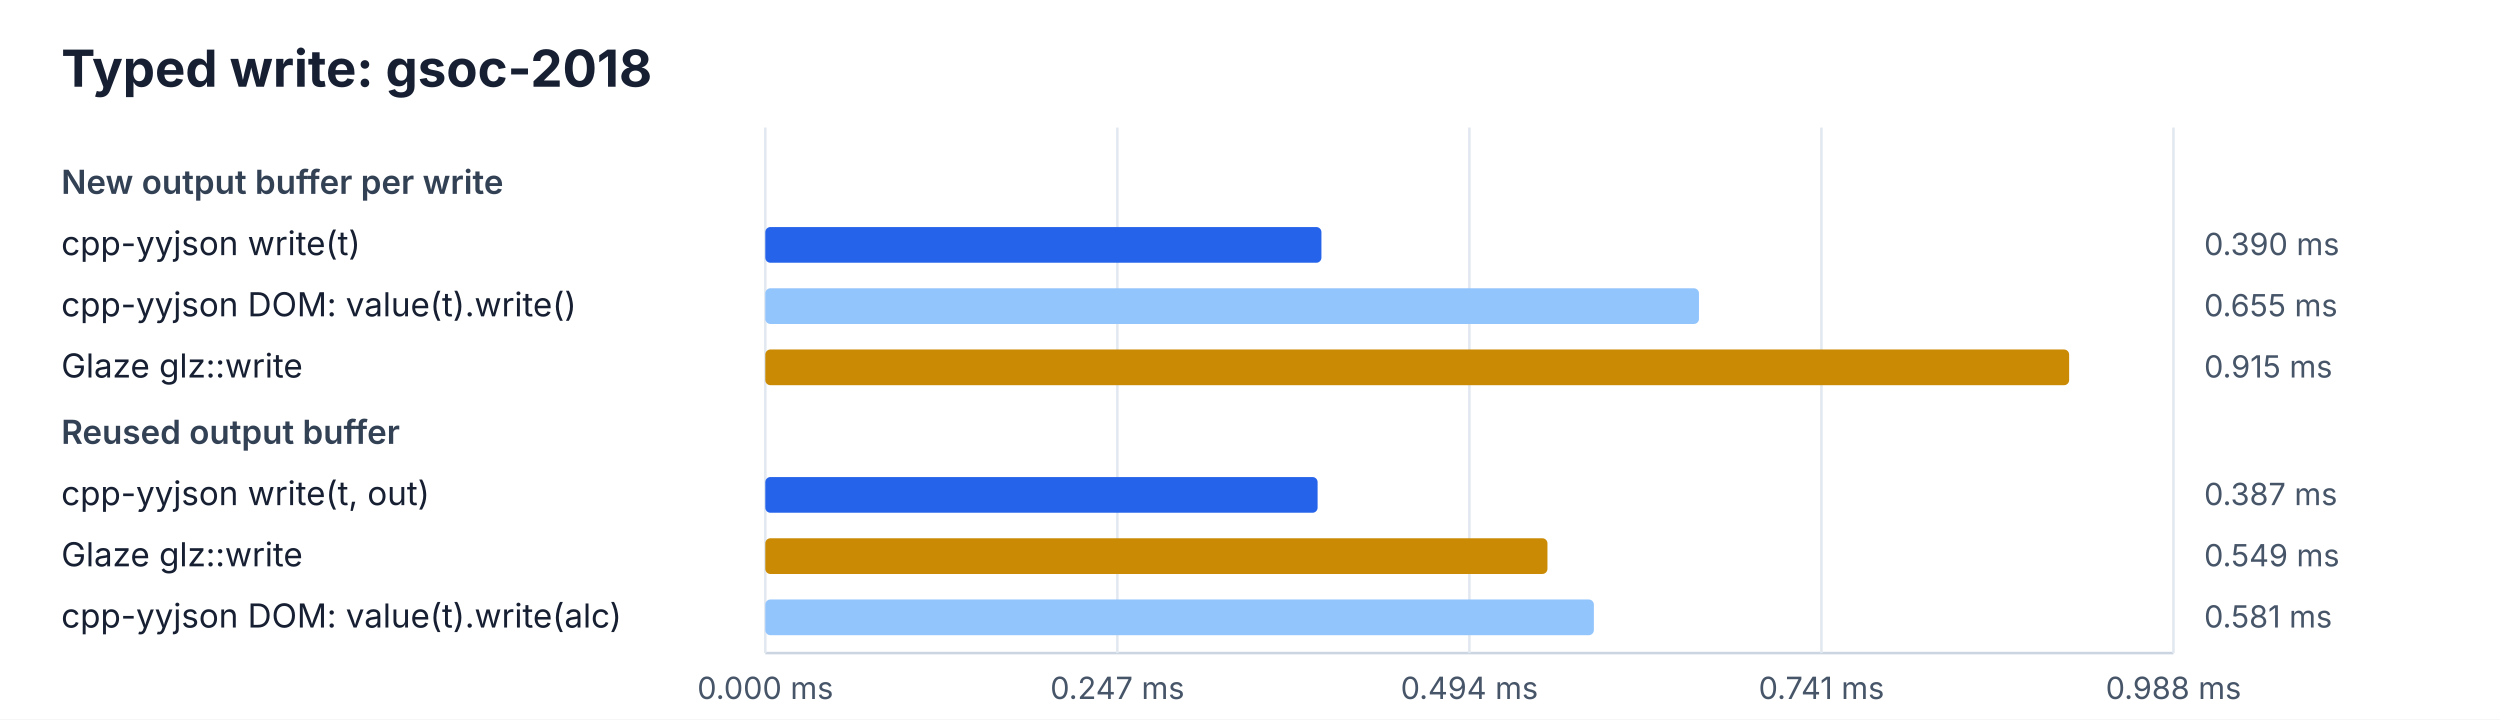
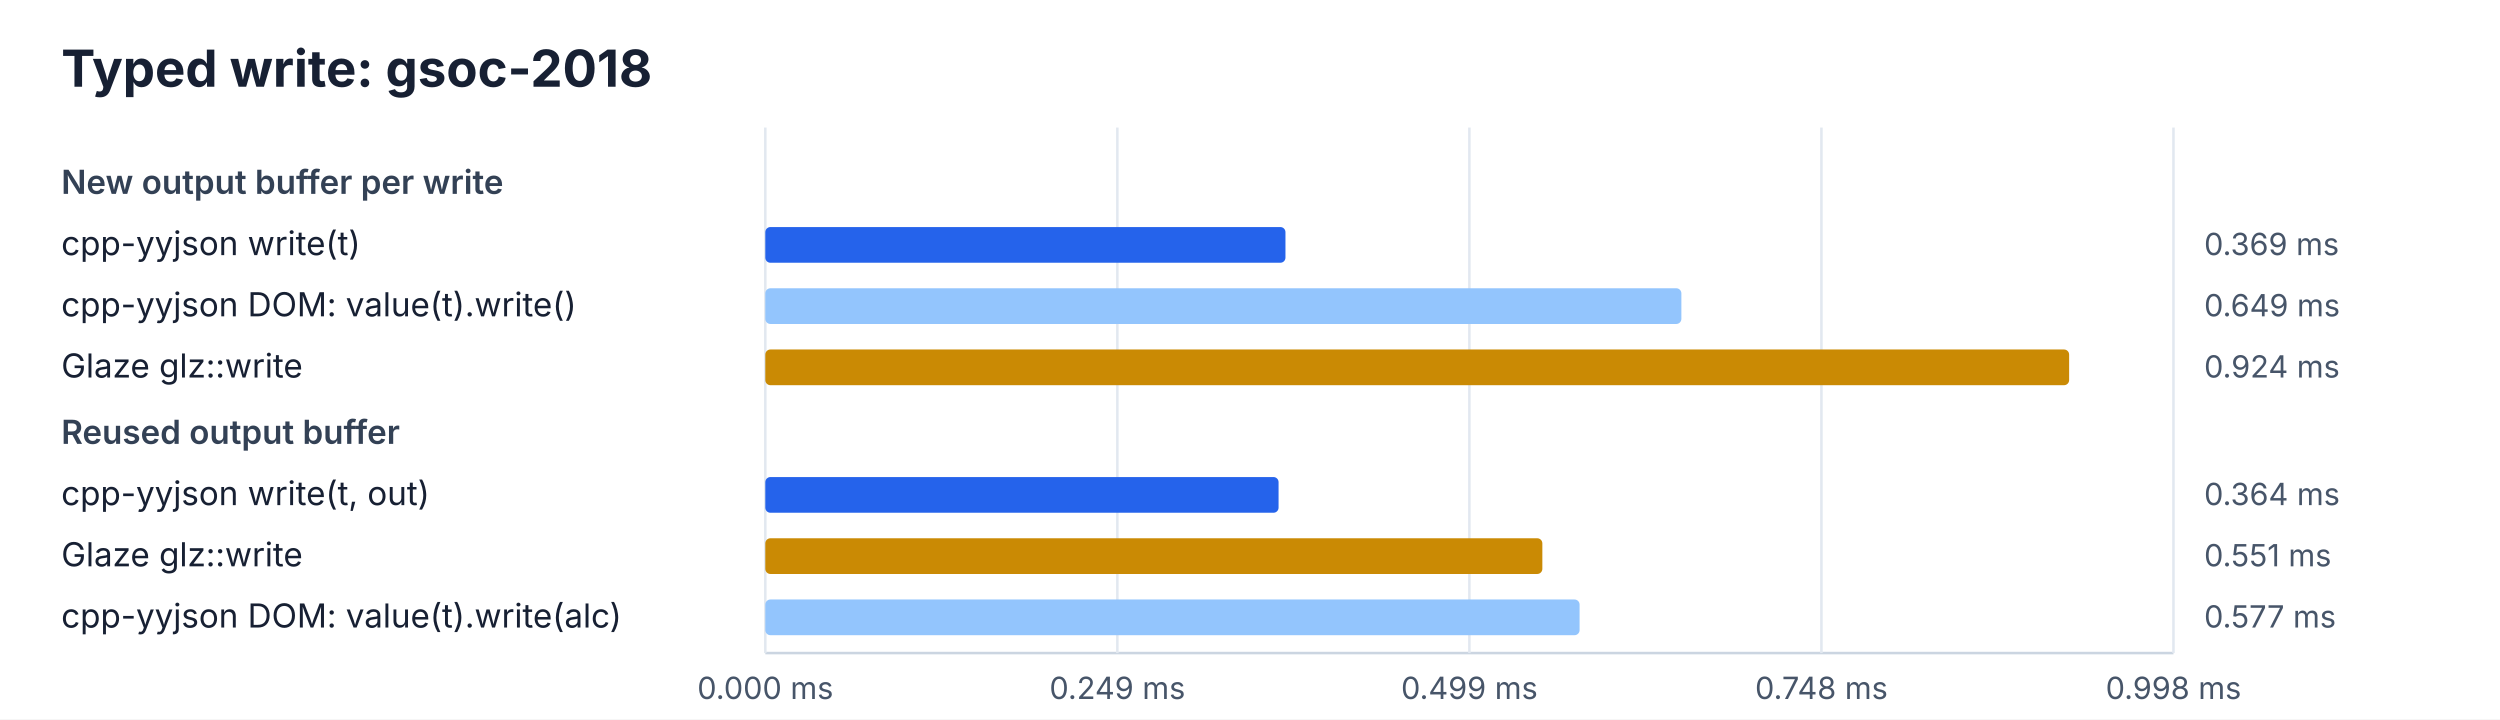
<svg xmlns="http://www.w3.org/2000/svg" width="980" height="282" viewBox="0 0 980 282">
  <rect width="100%" height="100%" fill="#ffffff" />
  <style>text{font-family:ui-sans-serif,system-ui,-apple-system,BlinkMacSystemFont,"Segoe UI",sans-serif;fill:#172033}.title{font-size:20px;font-weight:700}.heading{font-size:13px;font-weight:600;fill:#334155}.label{font-size:13px}.value{font-size:12px;fill:#475569}.axis{stroke:#cbd5e1;stroke-width:1}.grid{stroke:#e2e8f0;stroke-width:1}</style>
  <text x="24" y="34" class="title">Typed write: gsoc-2018</text>
  <line x1="300" y1="256" x2="852" y2="256" class="axis" />
  <line x1="300.0" y1="50" x2="300.0" y2="256" class="grid" />
  <text x="300.0" y="274" class="value" text-anchor="middle">0.000 ms</text>
  <line x1="438.0" y1="50" x2="438.0" y2="256" class="grid" />
-   <text x="438.0" y="274" class="value" text-anchor="middle">0.247 ms</text>
+   <text x="438.0" y="274" class="value" text-anchor="middle">0.249 ms</text>
  <line x1="576.0" y1="50" x2="576.0" y2="256" class="grid" />
-   <text x="576.0" y="274" class="value" text-anchor="middle">0.494 ms</text>
+   <text x="576.0" y="274" class="value" text-anchor="middle">0.499 ms</text>
  <line x1="714.0" y1="50" x2="714.0" y2="256" class="grid" />
-   <text x="714.0" y="274" class="value" text-anchor="middle">0.741 ms</text>
+   <text x="714.0" y="274" class="value" text-anchor="middle">0.748 ms</text>
  <line x1="852.0" y1="50" x2="852.0" y2="256" class="grid" />
-   <text x="852.0" y="274" class="value" text-anchor="middle">0.988 ms</text>
+   <text x="852.0" y="274" class="value" text-anchor="middle">0.998 ms</text>
  <text x="24" y="76" class="heading">New output buffer per write</text>
  <text x="24" y="100" class="label">cpp-yyjson write(t)</text>
-   <rect x="300" y="89" width="218.0" height="14" rx="2" fill="#2563eb" />
-   <text x="864" y="100" class="value">0.390 ms</text>
+   <rect x="300" y="89" width="203.9" height="14" rx="2" fill="#2563eb" />
+   <text x="864" y="100" class="value">0.369 ms</text>
  <text x="24" y="124" class="label">cpp-yyjson DOM: value(t).write()</text>
-   <rect x="300" y="113" width="366.0" height="14" rx="2" fill="#93c5fd" />
-   <text x="864" y="124" class="value">0.655 ms</text>
+   <rect x="300" y="113" width="359.1" height="14" rx="2" fill="#93c5fd" />
+   <text x="864" y="124" class="value">0.649 ms</text>
  <text x="24" y="148" class="label">Glaze glz::write</text>
  <rect x="300" y="137" width="511.1" height="14" rx="2" fill="#ca8a04" />
-   <text x="864" y="148" class="value">0.915 ms</text>
+   <text x="864" y="148" class="value">0.924 ms</text>
  <text x="24" y="174" class="heading">Reused output buffer</text>
  <text x="24" y="198" class="label">cpp-yyjson write(t, out)</text>
-   <rect x="300" y="187" width="216.5" height="14" rx="2" fill="#2563eb" />
-   <text x="864" y="198" class="value">0.387 ms</text>
+   <rect x="300" y="187" width="201.2" height="14" rx="2" fill="#2563eb" />
+   <text x="864" y="198" class="value">0.364 ms</text>
  <text x="24" y="222" class="label">Glaze glz::write</text>
-   <rect x="300" y="211" width="306.6" height="14" rx="2" fill="#ca8a04" />
-   <text x="864" y="222" class="value">0.549 ms</text>
+   <rect x="300" y="211" width="304.6" height="14" rx="2" fill="#ca8a04" />
+   <text x="864" y="222" class="value">0.551 ms</text>
  <text x="24" y="246" class="label">cpp-yyjson DOM: value(t).write(alc)</text>
-   <rect x="300" y="235" width="324.8" height="14" rx="2" fill="#93c5fd" />
-   <text x="864" y="246" class="value">0.581 ms</text>
+   <rect x="300" y="235" width="319.2" height="14" rx="2" fill="#93c5fd" />
+   <text x="864" y="246" class="value">0.577 ms</text>
</svg>
